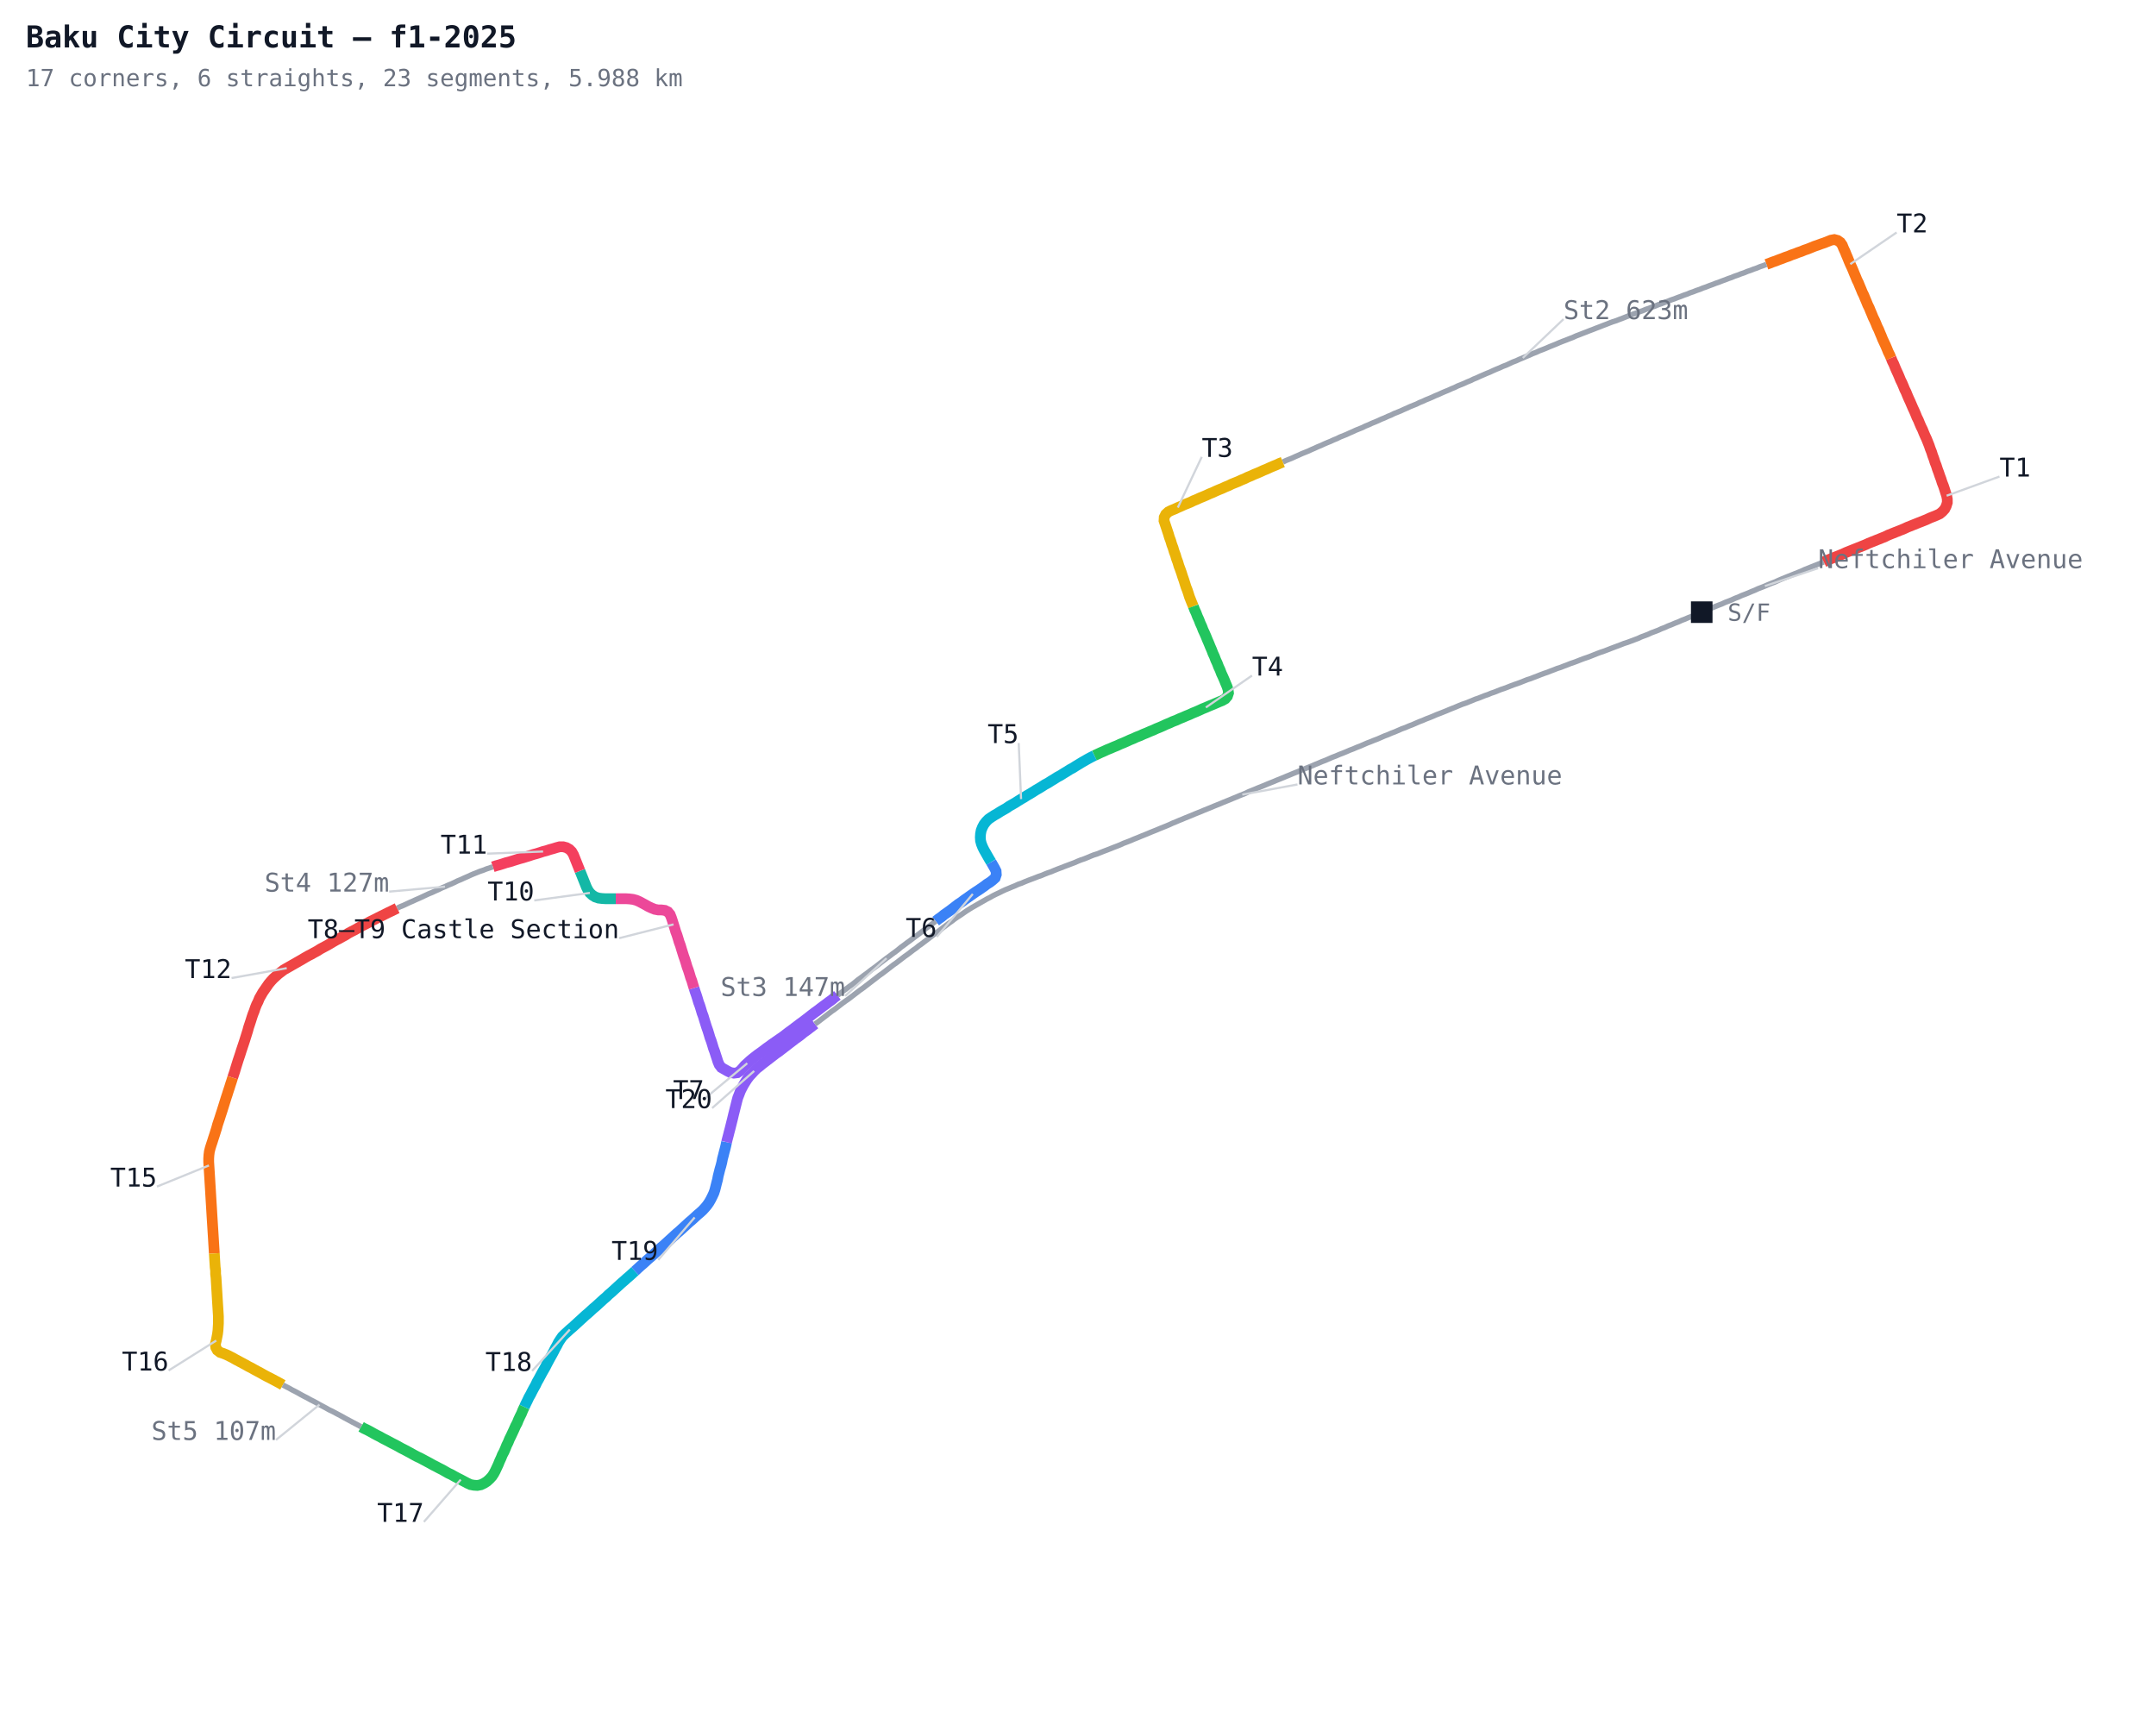
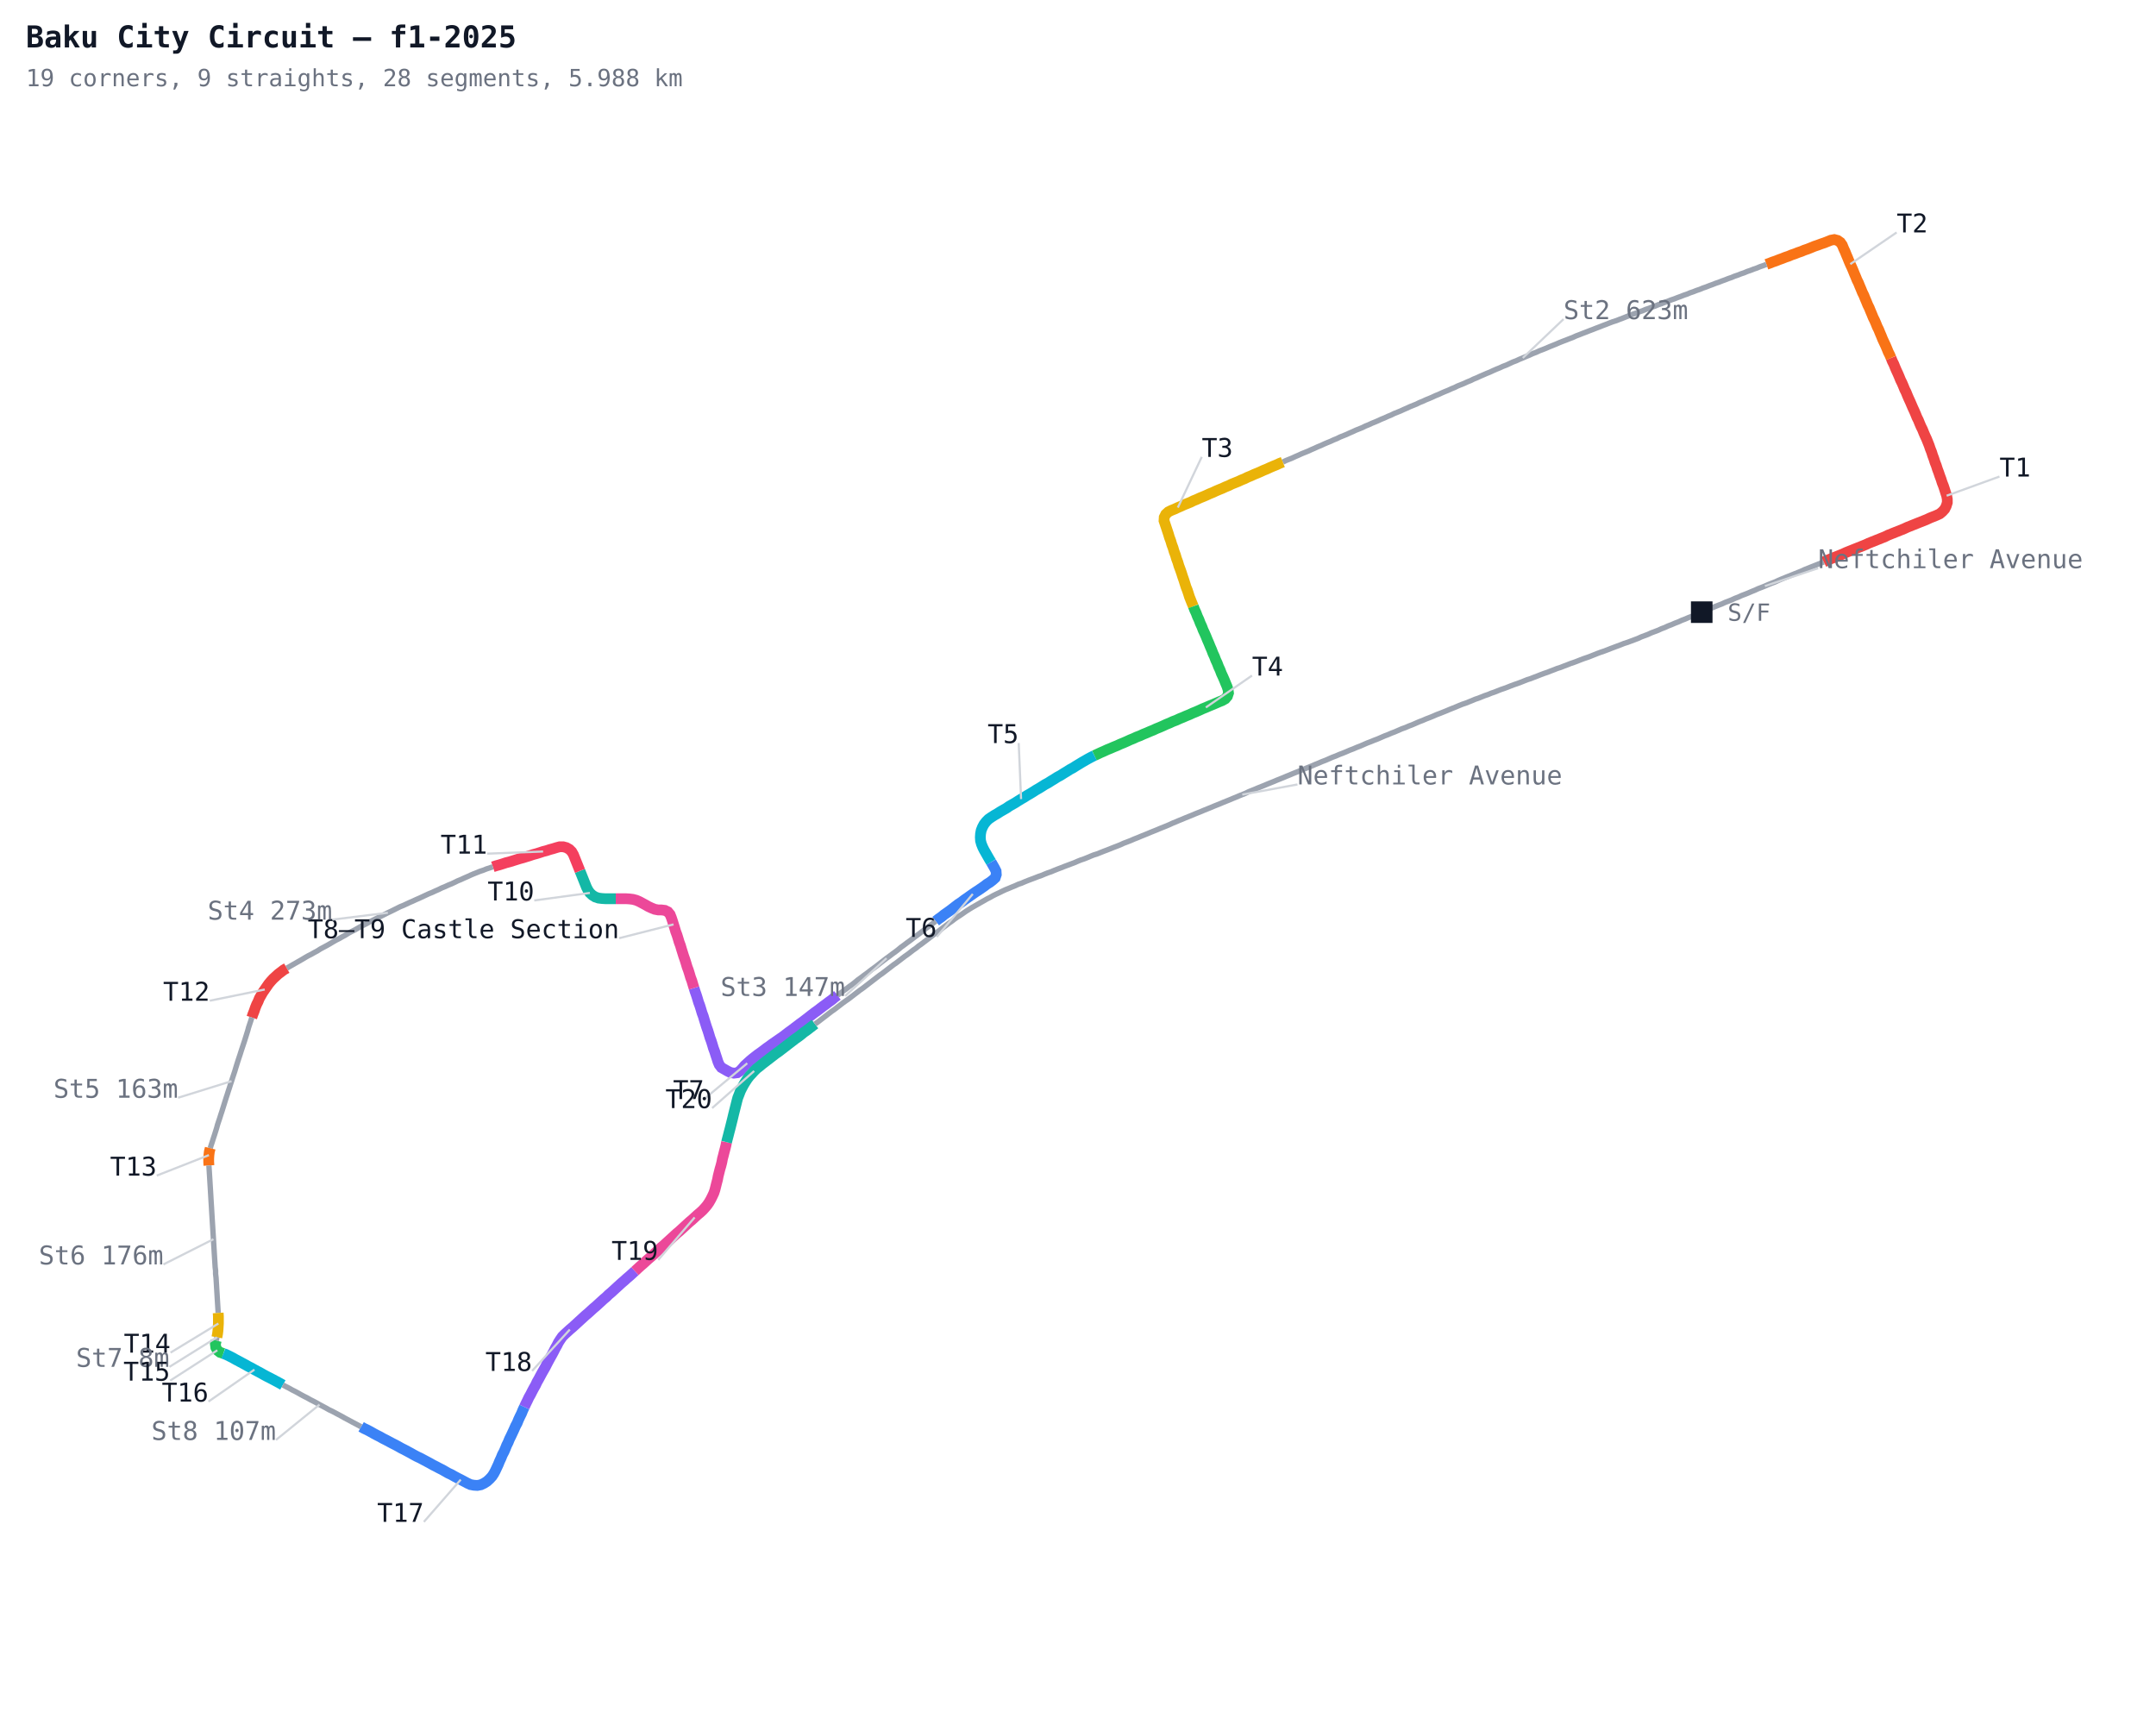
<svg xmlns="http://www.w3.org/2000/svg" width="1000" height="800" viewBox="0 0 1000 800">
  <defs>
    <style>
      .name { font-family: monospace; font-size: 12px; }
      .sector { font-family: monospace; font-size: 12px; fill: #7c3aed; font-weight: bold; }
      .title { font-family: monospace; font-size: 14px; fill: #111827; font-weight: bold; }
      .sub { font-family: monospace; font-size: 11px; fill: #6b7280; }
    </style>
  </defs>
  <rect width="1000" height="800" fill="#ffffff" />
  <polyline fill="none" stroke="#9ca3af" stroke-width="2.5" points="789.3,283.9 790.8,283.3 792.4,282.6 793.9,282.0 795.5,281.3 797.0,280.7 798.6,280.1 800.1,279.4 801.7,278.8 803.2,278.2 804.7,277.5 806.3,276.9 807.8,276.2 809.4,275.6 810.9,275.0 812.5,274.3 814.0,273.7 815.5,273.0 817.1,272.4 818.6,271.8 820.2,271.1 821.7,270.5 823.3,269.9 824.8,269.2 826.2,268.6 827.9,267.9 829.4,267.3 830.9,266.7 832.4,266.1 833.9,265.5 835.4,264.9 836.9,264.2 838.4,263.6 839.9,263.0 841.4,262.4 842.9,261.8 844.4,261.2 845.9,260.6" />
  <polyline fill="none" stroke="#ef4444" stroke-width="5" points="845.9,260.6 847.3,259.9 848.8,259.3 850.3,258.7 851.8,258.1 853.3,257.5 854.8,256.9 856.3,256.2 857.8,255.6 859.3,255.0 860.8,254.4 862.3,253.8 863.8,253.2 865.3,252.6 866.8,251.9 868.3,251.3 869.8,250.7 871.3,250.1 872.8,249.5 874.3,248.9 875.7,248.2 877.2,247.6 878.7,247.0 880.2,246.4 881.7,245.8 883.2,245.2 884.7,244.5 886.2,243.9 887.7,243.3 889.2,242.7 890.7,242.1 892.2,241.5 893.7,240.9 895.2,240.2 896.7,239.6 898.2,239.0 899.7,238.3 900.9,237.3 902.0,236.1 902.7,234.7 903.2,233.1 903.2,231.5 902.9,229.9 902.4,228.4 901.9,226.8 901.4,225.3 900.8,223.8 900.3,222.2 899.7,220.6 899.2,219.1 898.6,217.5 898.1,215.9 897.5,214.4 897.0,212.8 896.4,211.2 895.9,209.6 895.3,208.1 894.8,206.6 894.2,205.1 893.6,203.6 892.9,202.1 892.3,200.7 891.7,199.2 891.0,197.8 890.4,196.4 889.8,194.9 889.1,193.5 888.5,192.0 887.9,190.6 887.2,189.1 886.6,187.7 886.0,186.3 885.3,184.8 884.7,183.4 884.1,181.9 883.4,180.5 882.8,179.0 882.2,177.6 881.5,176.2 880.9,174.7 880.3,173.3 879.6,171.8 879.0,170.4 878.4,168.9 877.7,167.5 877.1,166.0" />
  <polyline fill="none" stroke="#f97316" stroke-width="5" points="877.1,166.0 876.5,164.6 875.8,163.2 875.2,161.7 874.6,160.3 873.9,158.8 873.2,157.3 872.6,155.8 872.0,154.4 871.4,152.9 870.7,151.5 870.1,150.0 869.5,148.6 868.8,147.2 868.2,145.7 867.6,144.3 867.0,142.8 866.3,141.4 865.7,139.9 865.1,138.5 864.5,137.0 863.8,135.6 863.2,134.1 862.6,132.7 862.0,131.2 861.3,129.8 860.7,128.3 860.1,126.9 859.5,125.4 858.9,124.0 858.2,122.5 857.6,121.1 857.0,119.6 856.4,118.2 855.8,116.7 855.1,115.2 854.5,113.7 853.6,112.4 852.3,111.5 850.8,111.1 849.2,111.4 847.7,112.0 846.2,112.6 844.7,113.1 843.1,113.7 841.6,114.2 839.9,114.9 838.4,115.5 836.9,116.0 835.5,116.6 834.0,117.1 832.5,117.7 831.0,118.2 829.6,118.8 828.1,119.3 826.6,119.9 825.2,120.4 823.7,121.0 822.2,121.5 820.7,122.1 819.3,122.6" />
  <polyline fill="none" stroke="#9ca3af" stroke-width="2.5" points="819.3,122.6 817.8,123.2 816.3,123.7 814.9,124.3 813.4,124.8 811.9,125.4 810.4,125.9 809.0,126.5 807.5,127.0 806.0,127.6 804.5,128.1 803.1,128.7 801.6,129.2 800.1,129.8 798.7,130.3 797.2,130.9 795.7,131.4 794.2,132.0 792.8,132.5 791.3,133.1 789.8,133.6 788.4,134.2 786.9,134.7 785.4,135.3 783.9,135.8 782.5,136.4 781.0,136.9 779.5,137.5 778.1,138.0 776.6,138.6 775.1,139.1 773.6,139.7 772.2,140.2 770.7,140.8 769.2,141.3 767.8,141.9 766.3,142.4 764.8,143.0 763.3,143.5 761.9,144.1 760.4,144.6 758.9,145.2 757.4,145.7 755.8,146.3 754.3,146.9 752.8,147.5 751.2,148.1 749.7,148.7 748.1,149.2 746.5,149.8 745.0,150.4 743.4,151.0 741.9,151.6 740.3,152.2 738.8,152.8 737.2,153.4 735.7,154.0 734.1,154.6 732.6,155.2 731.0,155.8 729.5,156.5 727.9,157.1 726.4,157.7 724.8,158.3 723.3,158.9 721.7,159.6 720.2,160.2 718.7,160.8 717.1,161.5 715.6,162.1 714.0,162.7 712.5,163.4 710.9,164.0 709.4,164.7 707.9,165.3 706.3,166.0 704.8,166.6 703.3,167.3 701.7,167.9 700.2,168.6 698.7,169.3 697.1,169.9 695.6,170.6 694.1,171.2 692.5,171.9 691.0,172.6 689.5,173.2 687.9,173.9 686.5,174.5 685.0,175.2 683.5,175.8 682.1,176.5 680.6,177.1 679.1,177.8 677.6,178.4 676.1,179.0 674.7,179.7 673.2,180.3 671.7,181.0 670.2,181.6 668.8,182.2 667.3,182.9 665.8,183.5 664.3,184.2 662.9,184.8 661.4,185.4 659.9,186.1 658.4,186.7 657.0,187.4 655.5,188.0 654.0,188.6 652.5,189.3 651.1,189.9 649.6,190.6 648.1,191.2 646.6,191.8 645.2,192.5 643.7,193.1 642.2,193.8 640.7,194.4 639.2,195.1 637.8,195.7 636.3,196.3 634.8,197.0 633.3,197.6 631.9,198.3 630.4,198.9 628.9,199.5 627.4,200.2 626.0,200.8 624.5,201.5 623.0,202.1 621.5,202.7 620.1,203.4 618.6,204.0 617.1,204.7 615.6,205.3 614.2,205.9 612.7,206.6 611.2,207.2 609.7,207.9 608.3,208.5 606.8,209.2 605.3,209.8 603.8,210.4 602.3,211.1 600.9,211.7 599.4,212.4 597.9,213.0 596.4,213.6 595.0,214.3" />
  <polyline fill="none" stroke="#eab308" stroke-width="5" points="595.0,214.3 593.5,214.9 592.0,215.6 590.5,216.2 589.1,216.8 587.6,217.5 586.1,218.1 584.6,218.8 583.2,219.4 581.7,220.0 580.2,220.7 578.7,221.3 577.3,222.0 575.8,222.6 574.3,223.3 572.8,223.9 571.3,224.5 569.9,225.2 568.4,225.8 566.9,226.5 565.4,227.1 564.0,227.7 562.5,228.4 561.0,229.0 559.5,229.7 558.1,230.3 556.6,230.9 555.1,231.6 553.6,232.2 552.2,232.9 550.7,233.5 549.2,234.1 547.7,234.8 546.3,235.4 544.8,236.1 543.3,236.7 541.9,237.4 540.7,238.5 540.0,239.9 539.9,241.5 540.4,243.0 540.9,244.5 541.4,246.0 541.9,247.5 542.4,249.2 543.0,250.8 543.5,252.5 544.1,254.1 544.6,255.8 545.2,257.4 545.7,259.1 546.3,260.7 546.8,262.4 547.4,264.0 548.0,265.7 548.5,267.3 549.1,269.0 549.6,270.6 550.1,272.2 550.7,273.7 551.2,275.2 551.7,276.8 552.3,278.3 552.9,279.8 553.5,281.2" />
  <polyline fill="none" stroke="#22c55e" stroke-width="5" points="553.5,281.2 554.1,282.8 554.8,284.3 555.4,285.9 556.1,287.4 556.7,289.0 557.4,290.5 558.0,292.1 558.7,293.6 559.4,295.2 560.0,296.7 560.7,298.3 561.3,299.8 562.0,301.4 562.6,303.0 563.3,304.5 563.9,306.1 564.6,307.6 565.2,309.2 565.9,310.7 566.5,312.3 567.2,313.8 567.9,315.4 568.5,316.9 569.1,318.3 569.6,319.8 569.8,321.4 569.3,322.9 568.3,324.1 566.9,324.9 565.4,325.5 563.8,326.2 562.4,326.8 560.9,327.4 559.3,328.1 557.8,328.7 556.3,329.4 554.7,330.1 553.2,330.7 551.7,331.4 550.2,332.0 548.6,332.7 547.1,333.3 545.6,334.0 544.0,334.6 542.5,335.3 541.0,335.9 539.5,336.6 537.9,337.3 536.4,337.9 534.9,338.6 533.4,339.2 531.8,339.9 530.3,340.5 528.8,341.2 527.2,341.8 525.7,342.5 524.2,343.1 522.7,343.8 521.1,344.5 519.6,345.1 518.1,345.8 516.6,346.4 515.0,347.1 513.5,347.7 512.0,348.4 510.6,349.0 509.1,349.7 507.6,350.4" />
  <polyline fill="none" stroke="#06b6d4" stroke-width="5" points="507.6,350.4 506.2,351.1 504.7,351.9 503.3,352.7 501.9,353.5 500.6,354.3 499.1,355.2 497.7,356.1 496.2,356.9 494.8,357.8 493.3,358.7 491.9,359.6 490.4,360.4 489.0,361.3 487.5,362.2 486.1,363.1 484.6,363.9 483.2,364.8 481.9,365.6 480.5,366.4 479.1,367.3 477.8,368.1 476.4,368.9 475.0,369.8 473.6,370.6 472.3,371.4 470.9,372.3 469.5,373.1 468.1,373.9 466.8,374.8 465.4,375.6 464.0,376.4 462.6,377.3 461.2,378.1 459.8,379.0 458.5,379.9 457.4,381.0 456.4,382.3 455.7,383.6 455.1,385.1 454.8,386.7 454.7,388.3 454.8,389.9 455.2,391.4 455.8,392.9 456.5,394.3 457.3,395.7 458.1,397.1 458.9,398.5 459.7,399.8" />
  <polyline fill="none" stroke="#3b82f6" stroke-width="5" points="459.7,399.8 460.5,401.2 461.3,402.6 462.0,404.0 462.1,405.6 461.6,407.1 460.4,408.2 459.1,409.2 457.8,410.0 456.5,411.0 455.2,411.9 453.9,412.8 452.5,413.7 451.2,414.6 449.9,415.5 448.5,416.5 447.2,417.4 445.9,418.4 444.5,419.3 443.2,420.3 441.9,421.3 440.6,422.3 439.2,423.3 437.9,424.2 436.7,425.2 435.4,426.1 434.0,427.2" />
  <polyline fill="none" stroke="#9ca3af" stroke-width="2.5" points="434.0,427.2 432.7,428.2 431.4,429.2 430.0,430.2 428.7,431.2 427.3,432.3 426.0,433.3 424.6,434.3 423.3,435.3 422.0,436.3 420.6,437.3 419.3,438.3 417.9,439.3 416.6,440.4 415.3,441.4 413.9,442.4 412.6,443.4 411.2,444.4 409.9,445.4 408.6,446.4 407.2,447.5 405.9,448.5 404.5,449.5 403.2,450.5 401.9,451.5 400.5,452.5 399.2,453.5 397.8,454.5 396.5,455.6 395.2,456.6 393.8,457.6 392.5,458.6 391.1,459.6 389.8,460.6 388.4,461.6" />
  <polyline fill="none" stroke="#8b5cf6" stroke-width="5" points="388.4,461.6 387.1,462.6 385.8,463.7 384.4,464.7 383.1,465.7 381.7,466.7 380.4,467.7 379.1,468.7 377.7,469.7 376.4,470.7 375.0,471.8 373.7,472.8 372.4,473.8 371.0,474.8 369.7,475.8 368.5,476.7 367.2,477.7 365.8,478.7 364.5,479.7 363.2,480.7 361.9,481.6 360.6,482.5 359.3,483.4 358.0,484.3 356.8,485.2 355.5,486.1 354.2,487.1 353.0,488.0 351.7,488.9 350.4,489.9 349.0,491.0 347.8,492.0 346.6,493.1 345.4,494.2 344.4,495.4 343.3,496.6 342.0,497.5 340.4,497.7 338.8,497.4 337.4,496.7 336.0,495.9 334.6,495.1 333.6,493.8 333.0,492.4 332.5,490.8 332.0,489.3 331.5,487.7 330.9,486.1 330.4,484.4 329.9,482.8 329.3,481.2 328.8,479.5 328.3,477.9 327.7,476.2 327.2,474.6 326.7,473.0 326.2,471.3 325.6,469.7 325.1,468.0 324.6,466.4 324.0,464.8 323.5,463.1 323.0,461.5 322.4,459.8 321.9,458.2" />
  <polyline fill="none" stroke="#ec4899" stroke-width="5" points="321.9,458.2 321.4,456.6 320.9,454.9 320.3,453.3 319.8,451.6 319.3,450.0 318.7,448.4 318.2,446.7 317.7,445.1 317.1,443.4 316.6,441.8 316.1,440.2 315.6,438.5 315.0,436.9 314.5,435.2 314.0,433.6 313.4,432.0 312.9,430.3 312.4,428.7 311.9,427.1 311.4,425.6 310.8,424.1 309.8,422.9 308.4,422.2 306.8,422.0 305.3,422.0 303.7,421.7 302.2,421.1 300.7,420.4 299.3,419.6 298.0,418.9 296.5,418.1 295.1,417.5 293.6,417.1 292.0,416.9 290.4,416.8 288.8,416.8 287.2,416.8 285.6,416.8" />
  <polyline fill="none" stroke="#14b8a6" stroke-width="5" points="285.6,416.8 284.0,416.8 282.4,416.8 280.8,416.8 279.2,416.7 277.6,416.5 276.1,416.0 274.8,415.2 273.6,414.1 272.7,412.8 272.0,411.4 271.4,409.9 270.8,408.4 270.2,406.9 269.6,405.4 269.0,403.9" />
  <polyline fill="none" stroke="#f43f5e" stroke-width="5" points="269.0,403.9 268.4,402.4 267.8,400.9 267.2,399.4 266.6,397.9 266.0,396.4 265.2,395.0 264.1,393.9 262.7,393.1 261.2,392.7 259.6,392.7 258.1,393.1 256.5,393.6 255.0,394.0 253.5,394.5 251.9,394.9 250.4,395.4 248.8,395.9 247.3,396.3 245.8,396.8 244.2,397.3 242.6,397.8 241.1,398.2 239.5,398.7 237.9,399.2 236.3,399.7 234.7,400.1 233.2,400.6 231.6,401.1 230.1,401.5 228.6,402.0" />
-   <polyline fill="none" stroke="#9ca3af" stroke-width="2.5" points="228.6,402.0 227.1,402.5 225.6,403.0 224.1,403.6 222.6,404.1 221.1,404.7 219.6,405.3 218.2,405.9 216.7,406.6 215.3,407.2 213.8,407.9 212.3,408.5 210.9,409.2 209.4,409.9 207.9,410.5 206.4,411.2 204.9,411.8 203.5,412.5 201.9,413.2 200.4,413.9 198.9,414.5 197.4,415.2 195.9,415.9 194.4,416.6 193.0,417.2 191.5,417.9 190.1,418.5 188.6,419.2 187.1,419.9 185.6,420.5 184.2,421.2" />
-   <polyline fill="none" stroke="#ef4444" stroke-width="5" points="184.2,421.2 182.8,421.9 181.4,422.6 179.9,423.3 178.5,424.0 177.1,424.7 175.7,425.4 174.3,426.1 172.9,426.8 171.5,427.5 170.1,428.3 168.7,429.0 167.3,429.7 165.9,430.5 164.5,431.3 163.1,432.0 161.6,432.8 160.2,433.7 158.7,434.5 157.3,435.3 155.9,436.0 154.5,436.8 153.0,437.7 151.6,438.5 150.1,439.3 148.6,440.1 147.2,441.0 145.7,441.8 144.3,442.6 142.9,443.3 141.5,444.1 140.0,445.0 138.6,445.8 137.2,446.6 135.8,447.4 134.4,448.2 133.0,449.0 131.6,449.8 130.3,450.8 129.1,451.7 127.9,452.8 126.7,453.9 125.6,455.1 124.6,456.3 123.7,457.6 122.8,458.9 121.9,460.2 121.1,461.6 120.3,463.0 119.7,464.5 119.0,465.9 118.4,467.4 117.9,468.9 117.3,470.4 116.8,471.9 116.3,473.5 115.8,475.0 115.3,476.5 114.9,478.0 114.4,479.6 113.9,481.2 113.4,482.8 112.9,484.3 112.4,485.8 111.9,487.3 111.4,488.9 110.9,490.4 110.4,491.9 109.9,493.5 109.4,495.1 108.9,496.8 108.4,498.3 107.9,499.8" />
-   <polyline fill="none" stroke="#f97316" stroke-width="5" points="107.9,499.8 107.4,501.4 106.9,502.9 106.4,504.5 105.9,506.0 105.4,507.6 104.9,509.1 104.4,510.7 103.9,512.3 103.4,513.9 102.9,515.5 102.4,517.0 101.9,518.6 101.4,520.1 100.9,521.6 100.5,523.1 100.0,524.7 99.5,526.3 99.0,527.8 98.5,529.4 98.0,530.9 97.5,532.5 97.1,534.1 96.9,535.7 96.8,537.3 96.8,538.9 96.9,540.5 97.0,542.1 97.1,543.7 97.2,545.3 97.3,546.9 97.4,548.6 97.5,550.2 97.6,551.8 97.7,553.5 97.8,555.2 97.9,556.9 98.0,558.5 98.1,560.1 98.2,561.8 98.3,563.5 98.4,565.1 98.5,566.7 98.6,568.3 98.7,569.9 98.8,571.5 98.9,573.1 99.0,574.7 99.1,576.4 99.2,578.0 99.3,579.6 99.4,581.3" />
-   <polyline fill="none" stroke="#eab308" stroke-width="5" points="99.4,581.3 99.5,582.9 99.6,584.5 99.7,586.1 99.8,587.7 100.0,589.3 100.0,590.8 100.2,592.5 100.3,594.2 100.4,595.8 100.5,597.5 100.6,599.1 100.7,600.8 100.8,602.5 100.9,604.1 101.0,605.7 101.1,607.3 101.2,608.9 101.3,610.5 101.3,612.2 101.3,613.8 101.2,615.4 101.1,617.0 100.9,618.6 100.6,620.2 100.3,621.7 99.9,623.3 100.1,624.9 100.8,626.2 102.1,627.2 103.6,627.7 105.1,628.3 106.5,629.0 107.9,629.7 109.3,630.5 110.8,631.3 112.3,632.1 113.8,632.9 115.2,633.7 116.6,634.4 118.0,635.2 119.5,636.0 121.0,636.8 122.4,637.6 123.9,638.4 125.3,639.1 126.8,639.9 128.3,640.7 129.8,641.5 131.2,642.3" />
+   <polyline fill="none" stroke="#9ca3af" stroke-width="2.5" points="228.6,402.0 227.1,402.5 225.6,403.0 224.1,403.6 222.6,404.1 221.1,404.7 219.6,405.3 218.2,405.9 216.7,406.6 215.3,407.2 213.8,407.9 212.3,408.5 210.9,409.2 209.4,409.9 207.9,410.5 206.4,411.2 204.9,411.8 203.5,412.5 201.9,413.2 200.4,413.9 198.9,414.5 197.4,415.2 195.9,415.9 194.4,416.6 193.0,417.2 191.5,417.9 190.1,418.5 188.6,419.2 187.1,419.9 185.6,420.5 184.2,421.2 182.8,421.9 181.4,422.6 179.9,423.3 178.5,424.0 177.1,424.7 175.7,425.4 174.3,426.1 172.9,426.8 171.5,427.5 170.1,428.3 168.7,429.0 167.3,429.7 165.9,430.5 164.5,431.3 163.1,432.0 161.6,432.8 160.2,433.7 158.7,434.5 157.3,435.3 155.9,436.0 154.5,436.8 153.0,437.7 151.6,438.5 150.1,439.3 148.6,440.1 147.2,441.0 145.7,441.8 144.3,442.6 142.9,443.3 141.5,444.1 140.0,445.0 138.6,445.8 137.2,446.6 135.8,447.4 134.4,448.2 133.0,449.0" />
+   <polyline fill="none" stroke="#ef4444" stroke-width="5" points="133.0,449.0 131.6,449.8 130.3,450.8 129.1,451.7 127.9,452.8 126.7,453.9 125.6,455.1 124.6,456.3 123.7,457.6 122.8,458.9 121.9,460.2 121.1,461.6 120.3,463.0 119.7,464.5 119.0,465.9 118.4,467.4 117.9,468.9 117.3,470.4 116.8,471.9" />
+   <polyline fill="none" stroke="#9ca3af" stroke-width="2.5" points="116.8,471.9 116.3,473.5 115.8,475.0 115.3,476.5 114.9,478.0 114.4,479.6 113.9,481.2 113.4,482.8 112.9,484.3 112.4,485.8 111.9,487.3 111.4,488.9 110.9,490.4 110.4,491.9 109.9,493.5 109.4,495.1 108.9,496.8 108.4,498.3 107.9,499.8 107.4,501.4 106.9,502.9 106.4,504.5 105.9,506.0 105.4,507.6 104.9,509.1 104.4,510.7 103.9,512.3 103.4,513.9 102.9,515.5 102.4,517.0 101.9,518.6 101.4,520.1 100.9,521.6 100.5,523.1 100.0,524.7 99.5,526.3 99.0,527.8 98.5,529.4 98.0,530.9 97.5,532.5" />
+   <polyline fill="none" stroke="#f97316" stroke-width="5" points="97.5,532.5 97.1,534.1 96.9,535.7 96.8,537.3 96.8,538.9 96.9,540.5" />
+   <polyline fill="none" stroke="#9ca3af" stroke-width="2.5" points="96.9,540.5 97.0,542.1 97.1,543.7 97.2,545.3 97.3,546.9 97.4,548.6 97.5,550.2 97.6,551.8 97.7,553.5 97.8,555.2 97.9,556.9 98.0,558.5 98.1,560.1 98.2,561.8 98.3,563.5 98.4,565.1 98.5,566.7 98.6,568.3 98.7,569.9 98.8,571.5 98.9,573.1 99.0,574.7 99.1,576.4 99.2,578.0 99.3,579.6 99.4,581.3 99.5,582.9 99.6,584.5 99.7,586.1 99.8,587.7 100.0,589.3 100.0,590.8 100.2,592.5 100.3,594.2 100.4,595.8 100.5,597.5 100.6,599.1 100.7,600.8 100.8,602.5 100.9,604.1 101.0,605.7 101.1,607.3 101.2,608.9" />
+   <polyline fill="none" stroke="#eab308" stroke-width="5" points="101.2,608.9 101.3,610.5 101.3,612.2 101.3,613.8 101.2,615.4 101.1,617.0 100.9,618.6 100.6,620.2" />
+   <polyline fill="none" stroke="#9ca3af" stroke-width="2.5" points="100.6,620.2 100.3,621.7" />
+   <polyline fill="none" stroke="#22c55e" stroke-width="5" points="100.3,621.7 99.9,623.3 100.1,624.9 100.8,626.2 102.1,627.2 103.6,627.7" />
+   <polyline fill="none" stroke="#06b6d4" stroke-width="5" points="103.6,627.7 105.1,628.3 106.5,629.0 107.9,629.7 109.3,630.5 110.8,631.3 112.3,632.1 113.8,632.9 115.2,633.7 116.6,634.4 118.0,635.2 119.5,636.0 121.0,636.8 122.4,637.6 123.9,638.4 125.3,639.1 126.8,639.9 128.3,640.7 129.8,641.5 131.2,642.3" />
  <polyline fill="none" stroke="#9ca3af" stroke-width="2.5" points="131.2,642.3 132.7,643.1 134.1,643.8 135.5,644.6 136.9,645.3 138.2,646.0 139.6,646.8 141.1,647.6 142.5,648.3 143.9,649.1 145.3,649.8 146.8,650.6 148.2,651.4 149.7,652.2 151.2,653.0 152.6,653.8 154.1,654.5 155.6,655.3 157.1,656.1 158.6,656.9 160.0,657.7 161.5,658.5 163.0,659.3 164.5,660.1 166.0,660.9 167.5,661.7" />
-   <polyline fill="none" stroke="#22c55e" stroke-width="5" points="167.5,661.7 168.9,662.5 170.4,663.2 171.9,664.0 173.3,664.8 174.8,665.6 176.2,666.3 177.6,667.1 179.0,667.8 180.5,668.6 182.0,669.4 183.4,670.1 184.7,670.8 186.1,671.6 187.5,672.3 189.0,673.1 190.5,673.9 191.9,674.7 193.4,675.5 194.9,676.2 196.4,677.0 197.9,677.8 199.4,678.6 200.8,679.4 202.2,680.1 203.7,680.9 205.1,681.6 206.5,682.4 207.9,683.2 209.4,683.9 210.8,684.7 212.3,685.5 213.7,686.2 215.2,687.0 216.7,687.8 218.2,688.5 219.8,688.8 221.4,688.9 223.0,688.6 224.5,687.9 225.9,687.0 227.1,685.9 228.2,684.7 229.0,683.5 229.7,682.2 230.4,680.7 231.1,679.2 231.7,677.7 232.4,676.2 233.0,674.7 233.8,673.2 234.4,671.8 235.0,670.3 235.7,668.9 236.3,667.4 237.0,666.0 237.7,664.5 238.4,663.0 239.1,661.4 239.9,659.9 240.5,658.4 241.2,656.9 241.9,655.5 242.5,654.0 243.2,652.5" />
-   <polyline fill="none" stroke="#06b6d4" stroke-width="5" points="243.2,652.5 243.9,651.0 244.6,649.6 245.3,648.1 246.1,646.7 246.8,645.3 247.6,643.8 248.4,642.4 249.1,640.9 249.9,639.5 250.7,638.0 251.4,636.7 252.2,635.3 253.0,633.9 253.7,632.5 254.5,631.0 255.2,629.7 256.0,628.3 256.8,626.8 257.5,625.4 258.3,624.0 259.0,622.6 259.9,621.2 260.8,619.9 261.9,618.8 263.1,617.7 264.3,616.6 265.6,615.5 266.8,614.4 268.0,613.3 269.2,612.2 270.4,611.1 271.6,610.0 272.8,609.0 274.0,607.9 275.2,606.8 276.4,605.8 277.6,604.7 278.8,603.6 280.0,602.5 281.2,601.5 282.3,600.4 283.5,599.4 284.7,598.3 285.9,597.2 287.1,596.1 288.3,595.0 289.6,593.9 290.8,592.8 292.1,591.7 293.3,590.6 294.5,589.5" />
-   <polyline fill="none" stroke="#3b82f6" stroke-width="5" points="294.5,589.5 295.8,588.3 297.0,587.2 298.3,586.1 299.5,585.0 300.7,583.9 302.0,582.8 303.2,581.7 304.4,580.6 305.5,579.6 306.7,578.5 307.9,577.5 309.1,576.4 310.2,575.4 311.4,574.3 312.6,573.2 313.8,572.1 315.0,571.1 316.2,570.0 317.4,568.9 318.6,567.8 319.8,566.7 321.0,565.7 322.2,564.6 323.5,563.4 324.7,562.4 325.9,561.3 327.0,560.1 328.0,558.9 328.9,557.6 329.7,556.2 330.4,554.8 331.1,553.3 331.6,551.8 332.0,550.2 332.4,548.6 332.8,547.1 333.1,545.5 333.5,543.9 333.9,542.3 334.4,540.6 334.8,539.0 335.1,537.4 335.5,535.9 335.9,534.3 336.3,532.8 336.7,531.2 337.0,529.7" />
-   <polyline fill="none" stroke="#8b5cf6" stroke-width="5" points="337.0,529.7 337.4,528.1 337.8,526.6 338.2,525.0 338.6,523.5 339.0,521.9 339.4,520.3 339.8,518.7 340.2,517.0 340.6,515.4 341.0,513.8 341.4,512.2 341.8,510.6 342.2,509.1 342.8,507.6 343.4,506.0 344.1,504.6 344.9,503.1 345.7,501.8 346.6,500.4 347.6,499.1 348.7,497.9 349.8,496.7 350.9,495.6 352.2,494.6 353.4,493.6 354.7,492.6 356.0,491.6 357.3,490.6 358.6,489.6 359.9,488.6 361.2,487.7 362.5,486.7 363.8,485.7 365.1,484.7 366.4,483.7 367.7,482.7 369.0,481.7 370.3,480.8 371.6,479.8 372.8,478.8 374.1,477.9 375.4,476.9 376.7,475.9 378.0,474.9" />
+   <polyline fill="none" stroke="#3b82f6" stroke-width="5" points="167.5,661.7 168.9,662.5 170.4,663.2 171.9,664.0 173.3,664.8 174.8,665.6 176.2,666.3 177.6,667.1 179.0,667.8 180.5,668.6 182.0,669.4 183.4,670.1 184.7,670.8 186.1,671.6 187.5,672.3 189.0,673.1 190.5,673.9 191.9,674.7 193.4,675.5 194.9,676.2 196.4,677.0 197.9,677.8 199.4,678.6 200.8,679.4 202.2,680.1 203.7,680.9 205.1,681.6 206.5,682.4 207.9,683.2 209.4,683.9 210.8,684.7 212.3,685.5 213.7,686.2 215.2,687.0 216.7,687.8 218.2,688.5 219.8,688.8 221.4,688.9 223.0,688.6 224.5,687.9 225.9,687.0 227.1,685.9 228.2,684.7 229.0,683.5 229.7,682.2 230.4,680.7 231.1,679.2 231.7,677.7 232.4,676.2 233.0,674.7 233.8,673.2 234.4,671.8 235.0,670.3 235.7,668.9 236.3,667.4 237.0,666.0 237.7,664.5 238.4,663.0 239.1,661.4 239.9,659.9 240.5,658.4 241.2,656.9 241.9,655.5 242.5,654.0 243.2,652.5" />
+   <polyline fill="none" stroke="#8b5cf6" stroke-width="5" points="243.2,652.5 243.9,651.0 244.6,649.6 245.3,648.1 246.1,646.7 246.8,645.3 247.6,643.8 248.4,642.4 249.1,640.9 249.9,639.5 250.7,638.0 251.4,636.7 252.2,635.3 253.0,633.9 253.7,632.5 254.5,631.0 255.2,629.7 256.0,628.3 256.8,626.8 257.5,625.4 258.3,624.0 259.0,622.6 259.9,621.2 260.8,619.9 261.9,618.8 263.1,617.7 264.3,616.6 265.6,615.5 266.8,614.4 268.0,613.3 269.2,612.2 270.4,611.1 271.6,610.0 272.8,609.0 274.0,607.9 275.2,606.8 276.4,605.8 277.6,604.7 278.8,603.6 280.0,602.5 281.2,601.5 282.3,600.4 283.5,599.4 284.7,598.3 285.9,597.2 287.1,596.1 288.3,595.0 289.6,593.9 290.8,592.8 292.1,591.7 293.3,590.6 294.5,589.5" />
+   <polyline fill="none" stroke="#ec4899" stroke-width="5" points="294.5,589.5 295.8,588.3 297.0,587.2 298.3,586.1 299.5,585.0 300.7,583.9 302.0,582.8 303.2,581.7 304.4,580.6 305.5,579.6 306.7,578.5 307.9,577.5 309.1,576.4 310.2,575.4 311.4,574.3 312.6,573.2 313.8,572.1 315.0,571.1 316.2,570.0 317.4,568.9 318.6,567.8 319.8,566.7 321.0,565.7 322.2,564.6 323.5,563.4 324.7,562.4 325.9,561.3 327.0,560.1 328.0,558.9 328.9,557.6 329.7,556.2 330.4,554.8 331.1,553.3 331.6,551.8 332.0,550.2 332.4,548.6 332.8,547.1 333.1,545.5 333.5,543.9 333.9,542.3 334.4,540.6 334.8,539.0 335.1,537.4 335.5,535.9 335.9,534.3 336.3,532.8 336.7,531.2 337.0,529.7" />
+   <polyline fill="none" stroke="#14b8a6" stroke-width="5" points="337.0,529.7 337.4,528.1 337.8,526.6 338.2,525.0 338.6,523.5 339.0,521.9 339.4,520.3 339.8,518.7 340.2,517.0 340.6,515.4 341.0,513.8 341.4,512.2 341.8,510.6 342.2,509.1 342.8,507.6 343.4,506.0 344.1,504.6 344.9,503.1 345.7,501.8 346.6,500.4 347.6,499.1 348.7,497.9 349.8,496.7 350.9,495.6 352.2,494.6 353.4,493.6 354.7,492.6 356.0,491.6 357.3,490.6 358.6,489.6 359.9,488.6 361.2,487.7 362.5,486.7 363.8,485.7 365.1,484.7 366.4,483.7 367.7,482.7 369.0,481.7 370.3,480.8 371.6,479.8 372.8,478.8 374.1,477.9 375.4,476.9 376.7,475.9 378.0,474.9" />
  <polyline fill="none" stroke="#9ca3af" stroke-width="2.5" points="378.0,474.9 379.3,474.0 380.6,473.0 381.9,472.0 383.2,471.0 384.5,470.0 385.8,469.0 387.1,468.1 388.4,467.1 389.7,466.1 391.0,465.1 392.4,464.1 393.7,463.2 395.0,462.2 396.3,461.2 397.6,460.2 398.9,459.2 400.2,458.3 401.5,457.3 402.8,456.3 404.1,455.3 405.4,454.3 406.7,453.3 408.0,452.3 409.3,451.4 410.6,450.4 411.9,449.4 413.2,448.4 414.5,447.4 415.8,446.5 417.1,445.5 418.4,444.5 419.7,443.5 421.0,442.6 422.3,441.6 423.6,440.6 424.9,439.7 426.1,438.7 427.4,437.8 428.7,436.8 429.9,435.9 431.2,434.9 432.5,433.9 433.8,432.9 435.1,432.0 436.4,431.0 437.7,430.0 438.9,429.1 440.2,428.1 441.5,427.2 442.8,426.2 444.1,425.3 445.5,424.4 446.8,423.5 448.1,422.6 449.5,421.7 450.8,420.9 452.2,420.1 453.6,419.3 455.0,418.5 456.4,417.7 457.8,416.9 459.2,416.2 460.6,415.4 462.0,414.7 463.5,414.0 464.9,413.3 466.4,412.6 467.9,412.0 469.3,411.4 470.8,410.8 472.3,410.1 473.8,409.6 475.4,408.9 476.9,408.3 478.5,407.7 480.1,407.1 481.6,406.5 483.1,406.0 484.5,405.4 486.0,404.8 487.5,404.3 488.9,403.7 490.4,403.1 492.0,402.5 493.5,401.9 495.1,401.3 496.7,400.7 498.3,400.1 499.9,399.4 501.4,398.8 502.9,398.3 504.4,397.7 505.8,397.1 507.3,396.5 508.9,396.0 510.4,395.4 511.9,394.8 513.5,394.2 515.0,393.6 516.5,393.0 518.1,392.4 519.6,391.8 521.1,391.1 522.7,390.5 524.5,389.8 526.1,389.1 527.9,388.4 529.3,387.8 530.8,387.2 532.3,386.6 533.7,386.0 535.2,385.4 536.7,384.8 538.1,384.2 539.6,383.6 541.1,383.0 542.5,382.4 544.0,381.7 545.5,381.1 546.9,380.5 548.4,379.9 549.8,379.3 551.3,378.7 552.8,378.1 554.2,377.5 555.7,376.9 557.2,376.3 558.6,375.7 560.1,375.1 561.6,374.5 563.0,373.9 564.5,373.3 566.0,372.7 567.4,372.1 568.9,371.5 570.4,370.9 571.8,370.3 573.3,369.7 574.7,369.1 576.2,368.5 577.7,367.9 579.1,367.2 580.6,366.6 582.1,366.0 583.5,365.4 585.0,364.8 586.5,364.2 587.9,363.6 589.4,363.0 590.9,362.4 592.3,361.8 593.8,361.2 595.3,360.6 596.7,360.0 598.2,359.4 599.6,358.8 601.1,358.2 602.6,357.6 604.0,357.0 605.5,356.4 607.0,355.8 608.5,355.2 610.1,354.5 611.6,353.9 613.2,353.2 614.8,352.6 616.4,351.9 618.0,351.2 619.6,350.6 621.2,349.9 622.8,349.3 624.5,348.6 626.1,347.9 627.7,347.3 629.3,346.6 630.9,346.0 632.5,345.3 634.1,344.6 635.7,344.0 637.4,343.3 639.0,342.7 640.6,342.0 642.2,341.3 643.8,340.7 645.4,340.0 647.0,339.4 648.6,338.7 650.2,338.0 651.9,337.4 653.5,336.7 655.1,336.1 656.7,335.4 658.3,334.7 659.9,334.1 661.5,333.4 663.1,332.8 664.8,332.1 666.4,331.4 668.0,330.8 669.5,330.2 671.0,329.6 672.4,329.0 673.9,328.4 675.4,327.8 676.8,327.2 678.3,326.6 679.8,326.1 681.3,325.5 682.8,324.9 684.2,324.3 685.7,323.8 687.2,323.2 688.7,322.6 690.2,322.1 691.6,321.5 693.1,321.0 694.6,320.4 696.1,319.8 697.6,319.3 699.2,318.7 700.7,318.1 702.3,317.5 703.8,317.0 705.4,316.4 706.9,315.8 708.4,315.2 710.0,314.7 711.5,314.1 713.1,313.5 714.6,312.9 716.2,312.3 717.7,311.8 719.2,311.2 720.8,310.6 722.3,310.0 723.9,309.5 725.4,308.9 727.0,308.3 728.5,307.7 730.0,307.2 731.6,306.6 733.1,306.0 734.7,305.4 736.2,304.9 737.8,304.3 739.3,303.7 740.8,303.1 742.4,302.5 743.9,302.0 745.5,301.4 747.0,300.8 748.6,300.2 750.2,299.6 751.8,299.0 753.3,298.4 754.9,297.9 756.5,297.3 758.1,296.7 759.7,296.1 761.2,295.4 762.8,294.8 764.4,294.2 765.9,293.5 767.5,292.9 769.1,292.3 770.6,291.6 772.2,291.0 773.7,290.3 775.3,289.7 776.9,289.0 778.5,288.4 780.0,287.7 781.6,287.1 783.2,286.4 784.8,285.8 786.4,285.1 787.8,284.5" />
  <line x1="818.6" y1="271.8" x2="843.3" y2="263.5" stroke="#d1d5db" stroke-width="1" />
  <text x="843.3" y="263.5" text-anchor="start" class="name" fill="#6b7280">Neftchiler Avenue</text>
  <line x1="902.9" y1="229.9" x2="927.4" y2="221.0" stroke="#d1d5db" stroke-width="1" />
  <text x="927.4" y="221.0" text-anchor="start" class="name" fill="#111827">T1</text>
  <line x1="858.2" y1="122.5" x2="879.7" y2="107.8" stroke="#d1d5db" stroke-width="1" />
  <text x="879.7" y="107.8" text-anchor="start" class="name" fill="#111827">T2</text>
  <line x1="706.3" y1="166.0" x2="725.2" y2="148.0" stroke="#d1d5db" stroke-width="1" />
  <text x="725.2" y="148.0" text-anchor="start" class="name" fill="#6b7280">St2 623m</text>
  <line x1="546.3" y1="235.4" x2="557.4" y2="211.9" stroke="#d1d5db" stroke-width="1" />
  <text x="557.4" y="211.9" text-anchor="start" class="name" fill="#111827">T3</text>
  <line x1="559.3" y1="328.1" x2="580.7" y2="313.3" stroke="#d1d5db" stroke-width="1" />
  <text x="580.7" y="313.3" text-anchor="start" class="name" fill="#111827">T4</text>
  <line x1="473.6" y1="370.6" x2="472.5" y2="344.6" stroke="#d1d5db" stroke-width="1" />
  <text x="472.5" y="344.6" text-anchor="end" class="name" fill="#111827">T5</text>
  <line x1="451.2" y1="414.6" x2="434.5" y2="434.5" stroke="#d1d5db" stroke-width="1" />
  <text x="434.5" y="434.5" text-anchor="end" class="name" fill="#111827">T6</text>
  <line x1="411.2" y1="444.4" x2="392.0" y2="461.9" stroke="#d1d5db" stroke-width="1" />
  <text x="392.0" y="461.9" text-anchor="end" class="name" fill="#6b7280">St3 147m</text>
  <line x1="346.6" y1="493.1" x2="326.6" y2="509.7" stroke="#d1d5db" stroke-width="1" />
  <text x="326.6" y="509.7" text-anchor="end" class="name" fill="#111827">T7</text>
  <line x1="312.4" y1="428.7" x2="287.2" y2="435.1" stroke="#d1d5db" stroke-width="1" />
  <text x="287.2" y="435.1" text-anchor="end" class="name" fill="#111827">T8–T9 Castle Section</text>
  <line x1="273.6" y1="414.1" x2="247.8" y2="417.6" stroke="#d1d5db" stroke-width="1" />
  <text x="247.8" y="417.6" text-anchor="end" class="name" fill="#111827">T10</text>
  <line x1="251.9" y1="394.9" x2="226.0" y2="395.9" stroke="#d1d5db" stroke-width="1" />
  <text x="226.0" y="395.9" text-anchor="end" class="name" fill="#111827">T11</text>
-   <line x1="206.4" y1="411.2" x2="180.5" y2="413.5" stroke="#d1d5db" stroke-width="1" />
-   <text x="180.5" y="413.5" text-anchor="end" class="name" fill="#6b7280">St4 127m</text>
-   <line x1="133.0" y1="449.0" x2="107.4" y2="453.6" stroke="#d1d5db" stroke-width="1" />
-   <text x="107.4" y="453.6" text-anchor="end" class="name" fill="#111827">T12</text>
-   <line x1="96.9" y1="540.5" x2="72.8" y2="550.3" stroke="#d1d5db" stroke-width="1" />
-   <text x="72.8" y="550.3" text-anchor="end" class="name" fill="#111827">T15</text>
-   <line x1="100.3" y1="621.7" x2="78.2" y2="635.6" stroke="#d1d5db" stroke-width="1" />
-   <text x="78.2" y="635.6" text-anchor="end" class="name" fill="#111827">T16</text>
+   <line x1="179.9" y1="423.3" x2="154.1" y2="426.5" stroke="#d1d5db" stroke-width="1" />
+   <text x="154.1" y="426.5" text-anchor="end" class="name" fill="#6b7280">St4 273m</text>
+   <line x1="122.8" y1="458.9" x2="97.3" y2="464.1" stroke="#d1d5db" stroke-width="1" />
+   <text x="97.3" y="464.1" text-anchor="end" class="name" fill="#111827">T12</text>
+   <line x1="107.4" y1="501.4" x2="82.6" y2="509.1" stroke="#d1d5db" stroke-width="1" />
+   <text x="82.6" y="509.1" text-anchor="end" class="name" fill="#6b7280">St5 163m</text>
+   <line x1="96.9" y1="535.7" x2="72.7" y2="545.2" stroke="#d1d5db" stroke-width="1" />
+   <text x="72.7" y="545.2" text-anchor="end" class="name" fill="#111827">T13</text>
+   <line x1="99.0" y1="574.7" x2="75.8" y2="586.4" stroke="#d1d5db" stroke-width="1" />
+   <text x="75.8" y="586.4" text-anchor="end" class="name" fill="#6b7280">St6 176m</text>
+   <line x1="101.3" y1="613.8" x2="79.1" y2="627.3" stroke="#d1d5db" stroke-width="1" />
+   <text x="79.1" y="627.3" text-anchor="end" class="name" fill="#111827">T14</text>
+   <line x1="100.6" y1="620.2" x2="78.6" y2="633.9" stroke="#d1d5db" stroke-width="1" />
+   <text x="78.6" y="633.9" text-anchor="end" class="name" fill="#6b7280">St7 8m</text>
+   <line x1="100.8" y1="626.2" x2="78.9" y2="640.3" stroke="#d1d5db" stroke-width="1" />
+   <text x="78.9" y="640.3" text-anchor="end" class="name" fill="#111827">T15</text>
+   <line x1="118.0" y1="635.2" x2="96.7" y2="650.0" stroke="#d1d5db" stroke-width="1" />
+   <text x="96.7" y="650.0" text-anchor="end" class="name" fill="#111827">T16</text>
  <line x1="148.2" y1="651.4" x2="128.0" y2="667.8" stroke="#d1d5db" stroke-width="1" />
-   <text x="128.0" y="667.8" text-anchor="end" class="name" fill="#6b7280">St5 107m</text>
+   <text x="128.0" y="667.8" text-anchor="end" class="name" fill="#6b7280">St8 107m</text>
  <line x1="213.7" y1="686.2" x2="196.6" y2="705.8" stroke="#d1d5db" stroke-width="1" />
  <text x="196.6" y="705.8" text-anchor="end" class="name" fill="#111827">T17</text>
  <line x1="264.3" y1="616.6" x2="246.8" y2="635.8" stroke="#d1d5db" stroke-width="1" />
  <text x="246.8" y="635.8" text-anchor="end" class="name" fill="#111827">T18</text>
  <line x1="322.2" y1="564.6" x2="305.3" y2="584.3" stroke="#d1d5db" stroke-width="1" />
  <text x="305.3" y="584.3" text-anchor="end" class="name" fill="#111827">T19</text>
  <line x1="349.8" y1="496.7" x2="330.3" y2="513.9" stroke="#d1d5db" stroke-width="1" />
  <text x="330.3" y="513.9" text-anchor="end" class="name" fill="#111827">T20</text>
  <line x1="576.2" y1="368.5" x2="601.8" y2="363.8" stroke="#d1d5db" stroke-width="1" />
  <text x="601.8" y="363.8" text-anchor="start" class="name" fill="#6b7280">Neftchiler Avenue</text>
  <rect x="784.3" y="278.9" width="10" height="10" fill="#111827" />
  <text x="801.3" y="287.9" class="sub">S/F</text>
  <text class="title" x="12" y="22">Baku City Circuit — f1-2025</text>
-   <text class="sub" x="12" y="40">17 corners, 6 straights, 23 segments, 5.988 km</text>
+   <text class="sub" x="12" y="40">19 corners, 9 straights, 28 segments, 5.988 km</text>
</svg>
